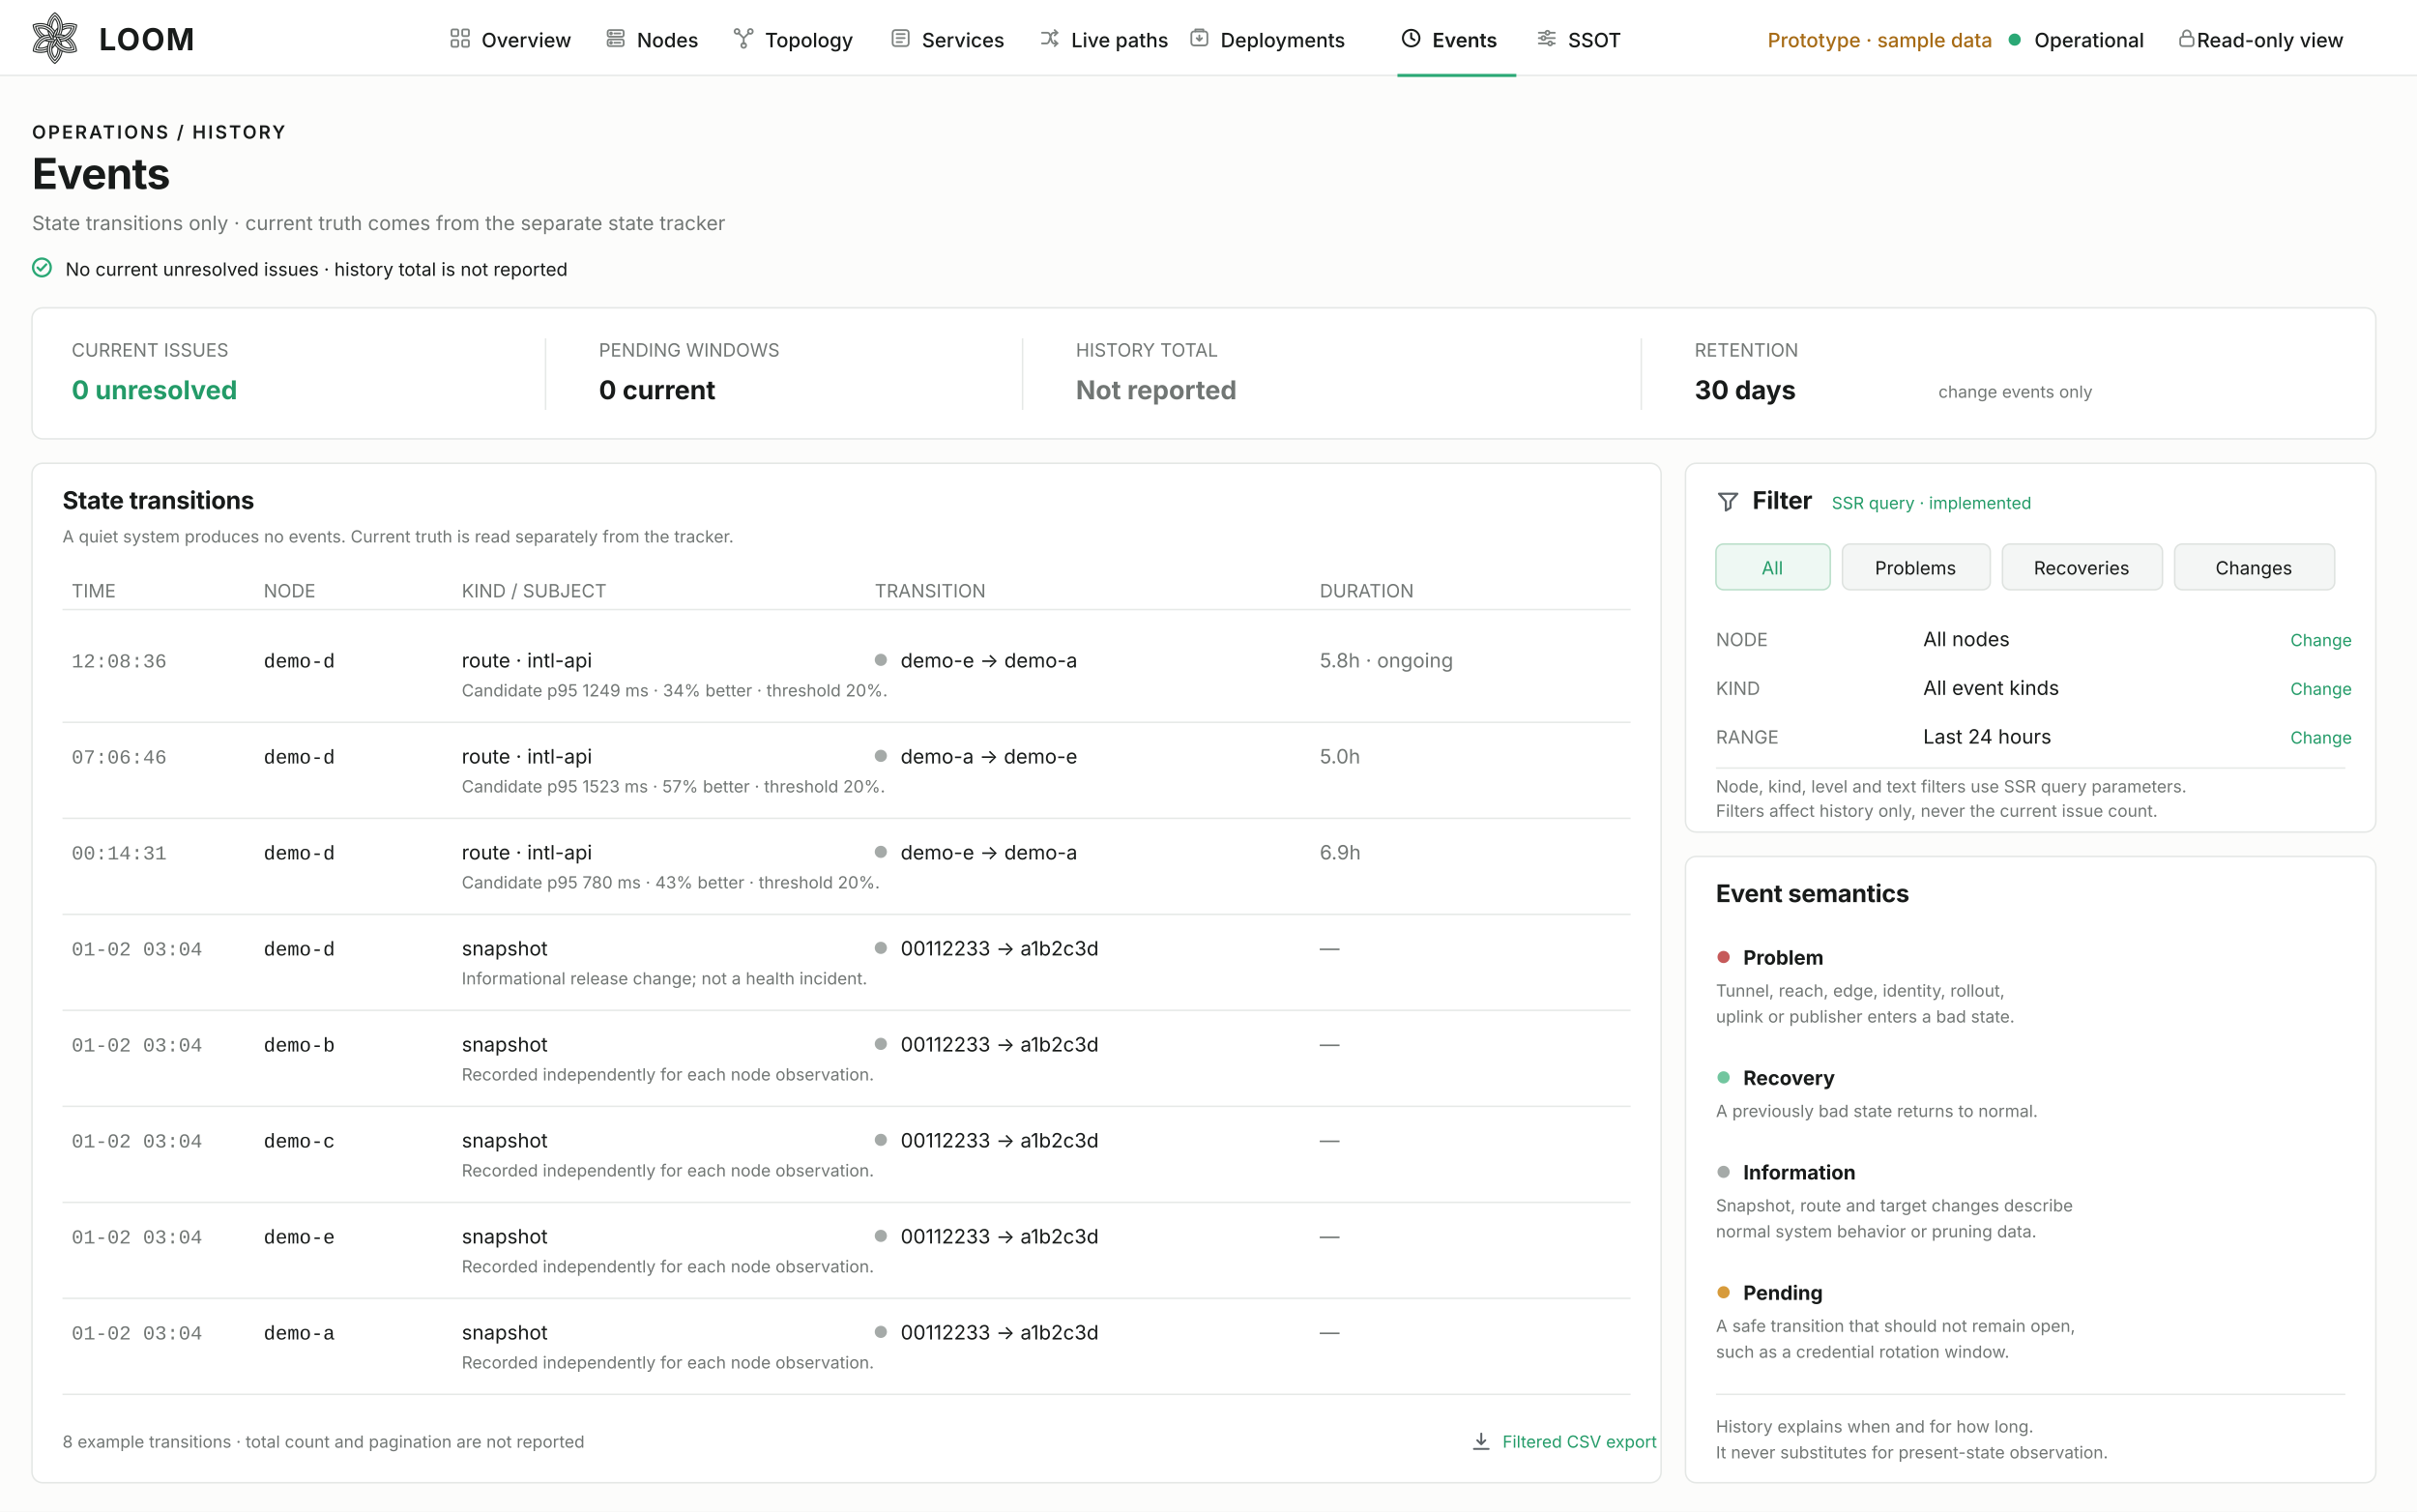
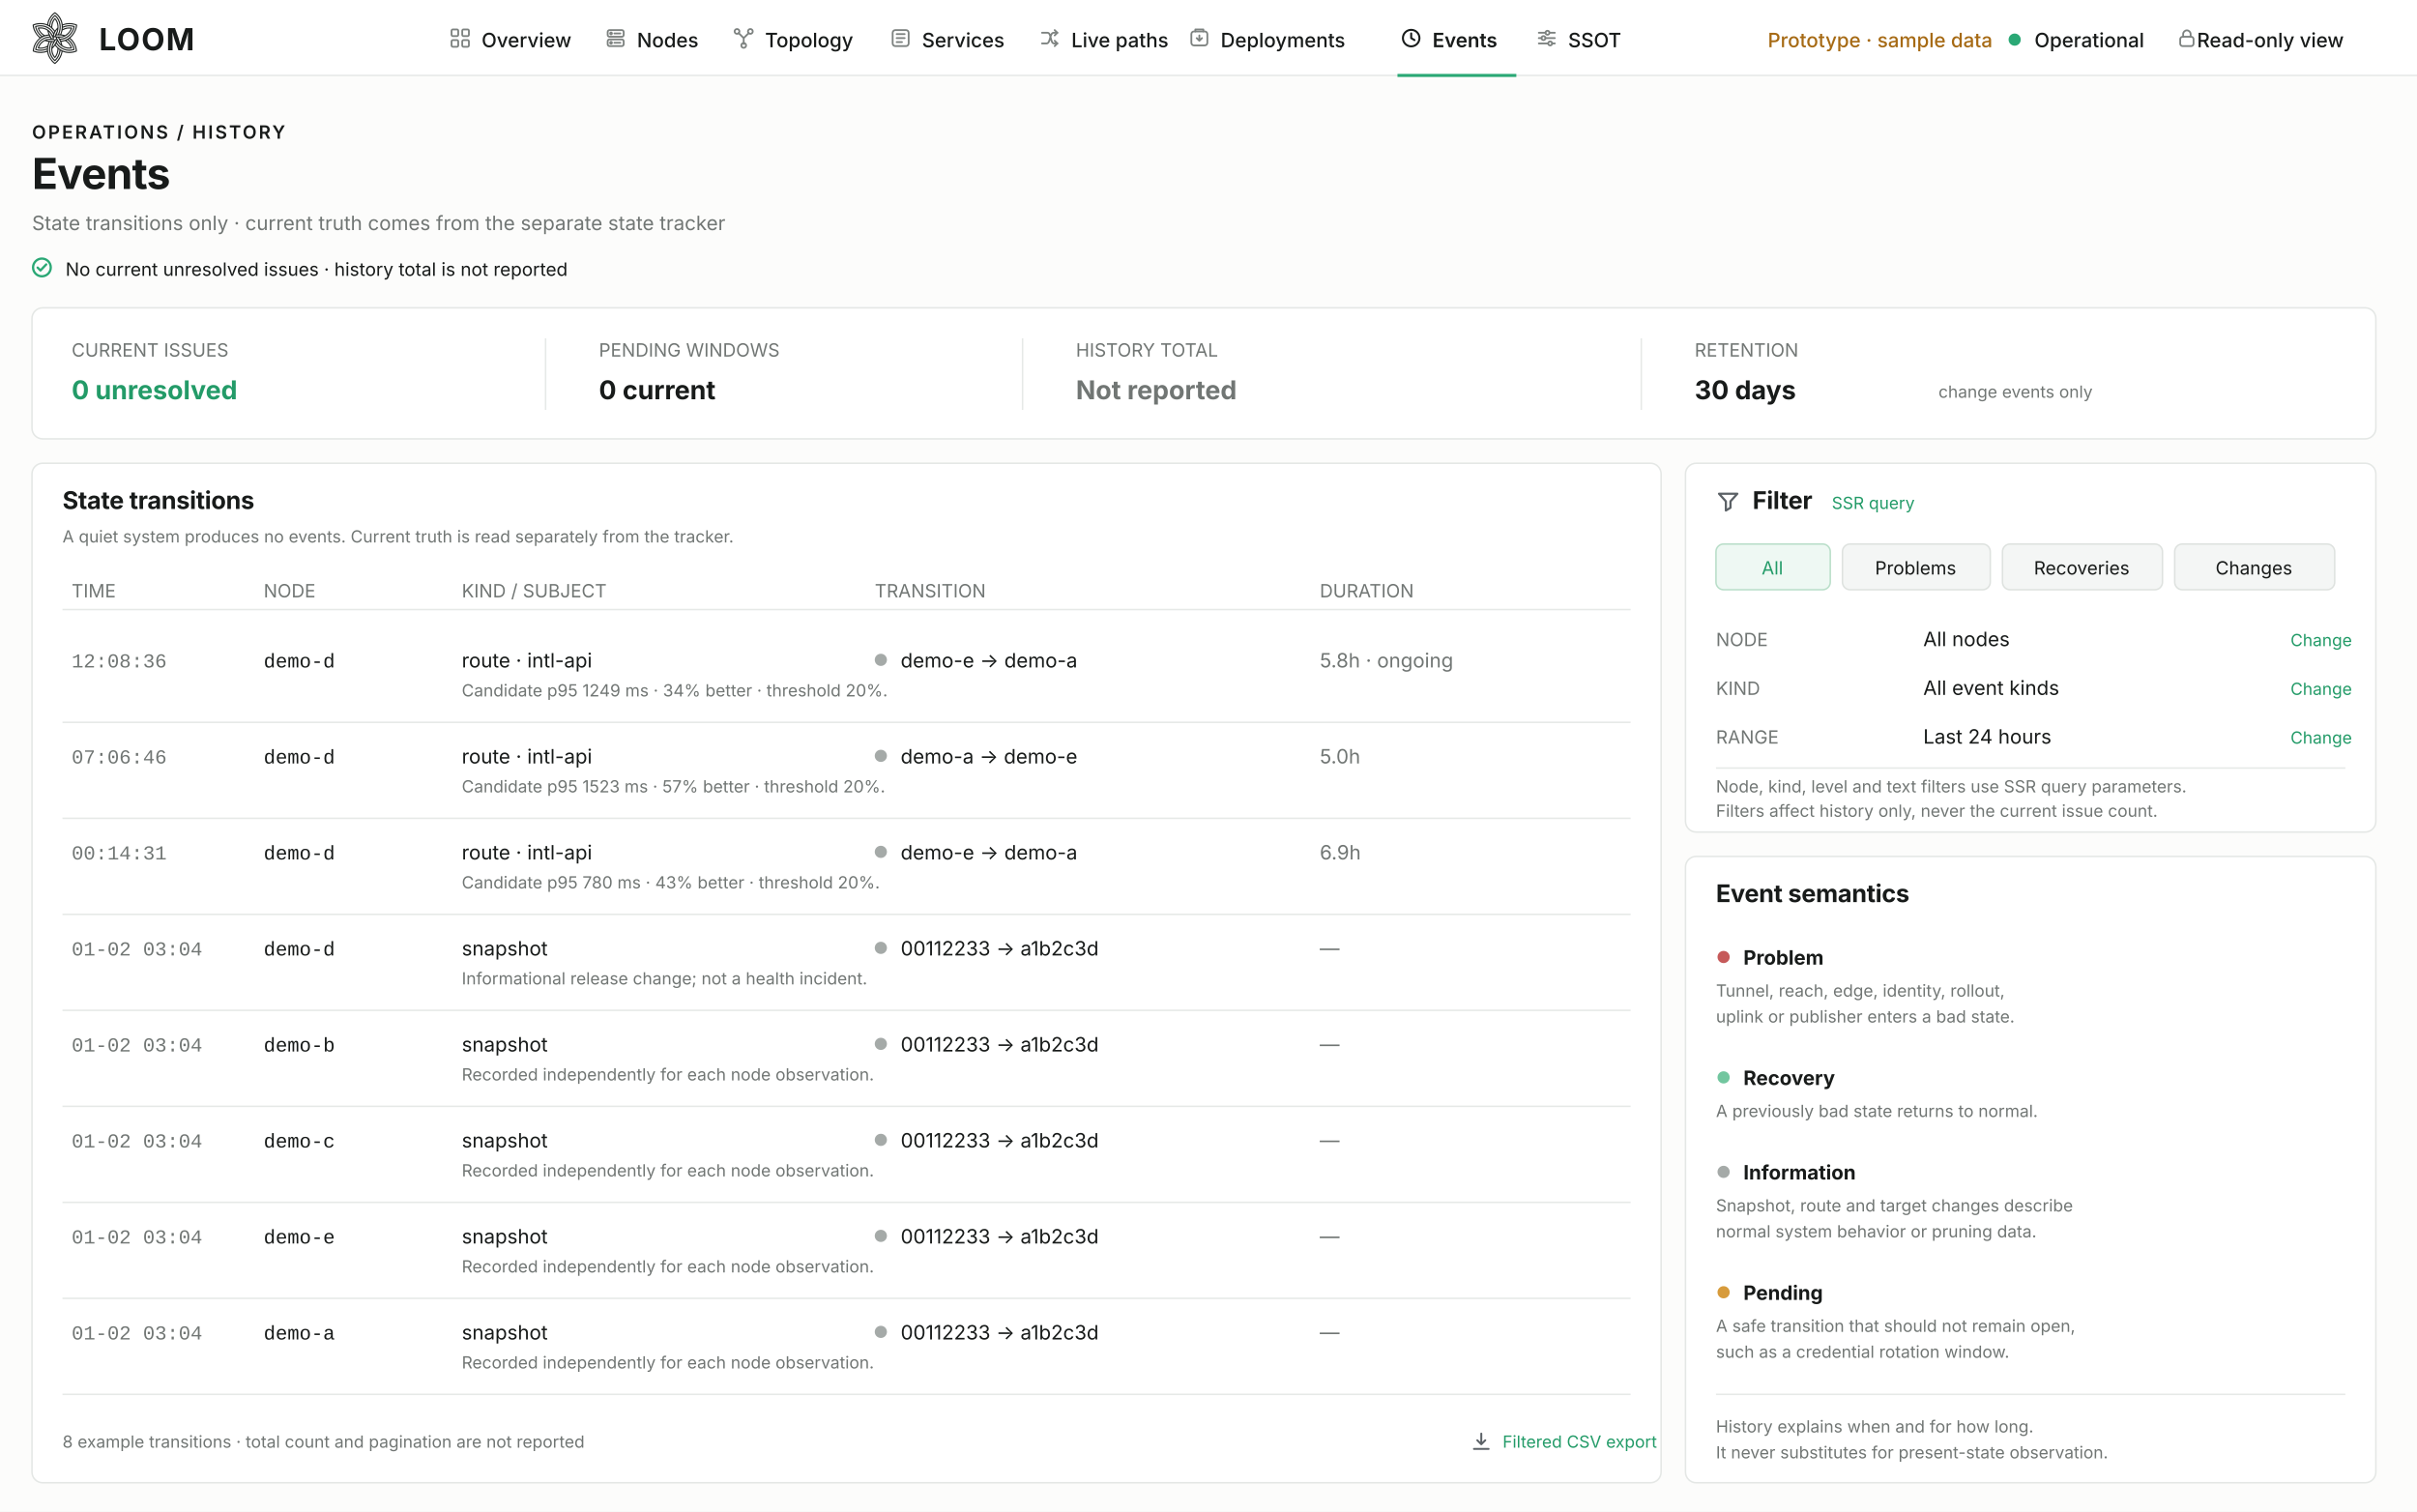
<svg xmlns="http://www.w3.org/2000/svg" width="1586" height="992" viewBox="0 0 1586 992" role="img" aria-labelledby="title description">
  <defs>
    <marker id="arrow-selected" markerWidth="7" markerHeight="7" refX="6" refY="3.5" orient="auto" markerUnits="strokeWidth">
      <path d="M0 0L7 3.5L0 7Z" fill="#2AA875" />
    </marker>
    <symbol id="icon-overview" viewBox="0 0 16 16">
      <rect x="1.5" y="1.5" width="5" height="5" rx="1" />
      <rect x="9.5" y="1.5" width="5" height="5" rx="1" />
      <rect x="1.5" y="9.5" width="5" height="5" rx="1" />
      <rect x="9.5" y="9.5" width="5" height="5" rx="1" />
    </symbol>
    <symbol id="icon-nodes" viewBox="0 0 16 16">
      <rect x="2" y="2" width="12" height="5" rx="1.4" />
      <rect x="2" y="9" width="12" height="5" rx="1.4" />
      <circle cx="4.5" cy="4.5" r=".7" />
      <circle cx="4.5" cy="11.5" r=".7" />
      <path d="M7 4.5h4.5M7 11.5h4.5" />
    </symbol>
    <symbol id="icon-topology" viewBox="0 0 16 16">
      <path d="M4.2 4.2L8 8m3.8-3.8L8 8m0 0v4.4" />
      <circle cx="3" cy="3" r="1.8" />
      <circle cx="13" cy="3" r="1.8" />
      <circle cx="8" cy="13.5" r="1.8" />
    </symbol>
    <symbol id="icon-services" viewBox="0 0 16 16">
      <rect x="2" y="2" width="12" height="12" rx="2" />
      <path d="M5 5h6M5 8h6M5 11h4" />
    </symbol>
    <symbol id="icon-traffic" viewBox="0 0 16 16">
      <path d="M2 4h4.2C9 4 8.2 12 11 12h2.5M2 12h3.5C8.4 12 7.7 4 10.7 4h2.8" />
      <path d="M11.5 2l2 2-2 2m0 4l2 2-2 2" />
    </symbol>
    <symbol id="icon-deployments" viewBox="0 0 16 16">
      <rect x="2" y="3" width="12" height="10.5" rx="2" />
      <path d="M5 3V1.5h6V3M8 6v4m-2-2 2 2 2-2" />
    </symbol>
    <symbol id="icon-events" viewBox="0 0 16 16">
      <circle cx="8" cy="8" r="6.2" />
      <path d="M8 4.5V8l2.5 1.5" />
    </symbol>
    <symbol id="icon-settings" viewBox="0 0 16 16">
      <path d="M2 4h5m3 0h4M2 8h2m3 0h7M2 12h7m3 0h2" />
      <circle cx="8.5" cy="4" r="1.5" />
      <circle cx="5.5" cy="8" r="1.5" />
      <circle cx="10.5" cy="12" r="1.5" />
    </symbol>
    <symbol id="icon-status-ok" viewBox="0 0 16 16">
      <circle cx="8" cy="8" r="6.2" />
      <path d="M5 8.1l2 2 4-4.2" />
    </symbol>
    <symbol id="icon-lock" viewBox="0 0 16 16">
      <rect x="3" y="7" width="10" height="7" rx="1.8" />
      <path d="M5.2 7V5a2.8 2.8 0 0 1 5.6 0v2" />
    </symbol>
    <symbol id="icon-refresh" viewBox="0 0 16 16">
      <path d="M13.6 5.8A6 6 0 1 0 14 9" />
      <path d="M10.8 2.7h3v3" />
    </symbol>
    <symbol id="icon-filter" viewBox="0 0 16 16">
      <path d="M2 3h12L9.5 8v4.2L6.5 14V8Z" />
    </symbol>
    <symbol id="icon-download" viewBox="0 0 16 16">
      <path d="M8 2v8m-3-3 3 3 3-3M2.5 13.5h11" />
    </symbol>
    <symbol id="icon-check" viewBox="0 0 16 16">
      <circle cx="8" cy="8" r="6" />
      <path d="M5 8l2 2 4-4" />
    </symbol>
    <symbol id="icon-save" viewBox="0 0 16 16">
      <path d="M2.5 2.5h9l2 2v9h-11Z" />
      <path d="M5 2.5v4h6v-4M5 13v-4h6v4" />
    </symbol>
    <symbol id="icon-plus" viewBox="0 0 16 16">
      <path d="M8 3v10M3 8h10" />
    </symbol>
    <symbol id="icon-search" viewBox="0 0 16 16">
      <circle cx="7" cy="7" r="4.5" />
      <path d="m10.5 10.5 3 3" />
    </symbol>
    <symbol id="icon-arrow-right" viewBox="0 0 16 16">
      <path d="M2.5 8h10M9 4.5 12.5 8 9 11.5" />
    </symbol>
    <symbol id="icon-edit" viewBox="0 0 16 16">
      <path d="M3 11.8 2.5 14l2.2-.5 8.2-8.2-1.7-1.7Z" />
      <path d="m10.3 4.5 1.7 1.7" />
    </symbol>
    <symbol id="icon-trash" viewBox="0 0 16 16">
      <path d="M3.5 4.5h9M6 4.5V2.7h4v1.8m1.5 0-.6 9h-5.8l-.6-9M6.8 7v4m2.4-4v4" />
    </symbol>
    <symbol id="icon-key" viewBox="0 0 16 16">
      <circle cx="5" cy="8" r="3" />
      <path d="M8 8h6m-2 0v2m-2-2v2" />
    </symbol>
    <symbol id="icon-copy" viewBox="0 0 16 16">
      <rect x="5" y="5" width="8" height="8" rx="1.5" />
      <path d="M3 10.5H2.5V3.5a1 1 0 0 1 1-1h7V3" />
    </symbol>
    <style>

      .ui { font-family: Inter, "Atkinson Hyperlegible Next", ui-sans-serif, system-ui, -apple-system, "Segoe UI", sans-serif; fill: #181B1A; }
      .mono { font-family: "Intel One Mono", "SFMono-Regular", Consolas, "Liberation Mono", monospace; }
      .muted { fill: #717674; }
      .faint { fill: #9BA09E; }
      .green { fill: #239B68; }
      .amber { fill: #A66A14; }
      .red { fill: #B84C4C; }
      .blue { fill: #477D9C; }
      .heading { font-size: 28px; font-weight: 700; letter-spacing: -0.45px; }
      .eyebrow { font-size: 12px; font-weight: 600; letter-spacing: 1.35px; }
      .section { font-size: 16px; font-weight: 650; letter-spacing: -0.15px; }
      .subsection { font-size: 13px; font-weight: 650; }
      .label { font-size: 13px; font-weight: 500; }
      .body { font-size: 13px; font-weight: 400; }
      .small { font-size: 12px; font-weight: 400; }
      .tiny { font-size: 11px; font-weight: 400; }
      .metric { font-size: 17px; font-weight: 650; }
      .wordmark { font-size: 20px; font-weight: 700; letter-spacing: 0.8px; }
      .nav { font-size: 13px; font-weight: 450; }
      .nav-icon { fill: none; stroke: #7D8280; stroke-width: 1.35; stroke-linecap: round; stroke-linejoin: round; }
      .nav-icon-active { fill: none; stroke: #181B1A; stroke-width: 1.5; stroke-linecap: round; stroke-linejoin: round; }
      .status-icon { fill: none; stroke: #2AA875; stroke-width: 1.6; stroke-linecap: round; stroke-linejoin: round; }
      .action-icon { fill: none; stroke: #5B6166; stroke-width: 1.45; stroke-linecap: round; stroke-linejoin: round; }
      .panel { fill: #FFFFFF; stroke: #E4E7E5; stroke-width: 1; }
      .panel-soft { fill: #F8F9F8; stroke: #E4E7E5; stroke-width: 1; }
      .rule { stroke: #E6E9E7; stroke-width: 1; }
      .rule-dark { stroke: #CBD0CD; stroke-width: 1; }
      .status-dot { fill: #2AA875; }
      .quiet-dot { fill: #72C69F; }
      .warn-dot { fill: #D79B3B; }
      .bad-dot { fill: #C65A5A; }
      .neutral-dot { fill: #A5AAA8; }
      .wg { fill: none; stroke: #A5AAA8; stroke-width: 1.25; stroke-linecap: round; }
      .candidate { fill: none; stroke: #B9BEBC; stroke-width: 1.35; stroke-dasharray: 5 6; stroke-linecap: round; }
      .selected { fill: none; stroke: #2AA875; stroke-width: 2; stroke-linecap: round; stroke-linejoin: round; marker-end: url(#arrow-selected); }
      .chip { fill: #F4F6F5; stroke: #DEE2DF; stroke-width: 1; }
      .chip-green { fill: #EEF8F3; stroke: #B9DEC9; stroke-width: 1; }
      .chip-amber { fill: #FFF8EB; stroke: #E7D3AB; stroke-width: 1; }
      .button { fill: #181B1A; }
      .button-green { fill: #239B68; }
      .button-disabled { fill: #EFF1F0; stroke: #DDE1DF; stroke-width: 1; }
      .code-bg { fill: #F7F8F7; stroke: #E4E7E5; stroke-width: 1; }
      .timeline { fill: none; stroke: #CBD0CD; stroke-width: 1.3; }
      .timeline-ok { fill: none; stroke: #2AA875; stroke-width: 1.7; }
      .stage-line { stroke: #2AA875; stroke-width: 1.5; }
      .route-dot { fill: #239B68; }
      .node-name { font-size: 14px; font-weight: 650; }

    </style>
  </defs>
  <rect width="1586" height="992" fill="#FCFCFB" />
  <rect x="0" y="0" width="1586" height="50" fill="#FFFFFF" />
  <line class="rule" x1="0" y1="49.5" x2="1586" y2="49.5" />
  <svg x="18" y="7" width="36" height="36" viewBox="127 112 1000 1000" preserveAspectRatio="xMidYMid meet" aria-label="Loom">
    <g transform="translate(0,1254) scale(1,-1)">
      <path d="M616 1108 c-67 -49 -118 -133 -129 -209 0 -6 0 -6 -14 -1 -75 27 -166 24 -239 -6 -13 -5 -14 -7 -11 -29 12 -80 53 -155 115 -211 l9 -8 -6 -5 c-61 -53 -100 -121 -114 -200 -5 -31 -5 -38 4 -42 57 -26 138 -34 203 -20 13 2 22 5 39 10 14 5 14 5 15 -2 9 -70 60 -155 121 -204 17 -15 18 -15 34 -2 47 37 87 93 107 151 7 20 16 52 16 60 0 4 1 4 12 0 72 -28 158 -27 236 3 17 6 17 7 15 27 -8 79 -49 159 -111 215 l-9 9 10 9 c61 53 105 139 114 219 2 15 1 16 -28 26 -75 25 -156 25 -227 -2 -4 -1 -8 -2 -8 -2 -1 0 -2 7 -3 15 -15 81 -60 152 -126 198 -12 9 -14 9 -25 1z M639 1084 c105 -82 142 -225 92 -356 -7 -18 -7 -17 -16 -17 -4 0 -8 1 -8 1 -1 1 1 7 4 15 32 78 30 170 -5 243 -16 35 -40 66 -68 88 -9 8 -11 8 -20 0 -47 -39 -82 -103 -93 -169 -1 -7 -2 -12 -2 -13 -1 0 -17 8 -17 9 -1 1 4 27 7 40 13 44 37 89 68 124 15 16 44 43 47 43 0 0 5 -3 11 -8z M638 1031 c77 -72 98 -200 50 -307 -3 -8 -5 -11 -7 -12 -2 -1 -17 -1 -18 0 -1 0 2 6 5 12 44 94 31 213 -31 278 -10 11 -12 10 -29 -12 -26 -36 -44 -83 -47 -128 0 -6 -1 -11 -1 -11 -1 0 -6 4 -16 11 -4 3 2 39 12 67 13 41 41 84 68 108 4 4 3 4 14 -6z M635 973 c24 -33 37 -74 40 -124 l0 -15 -10 -10 c-11 -11 -23 -25 -32 -38 -6 -8 -5 -9 -13 3 -9 13 -19 24 -30 36 l-10 10 0 13 c3 48 18 94 42 128 6 7 6 7 13 -3z M413 893 c79 -13 148 -56 193 -118 12 -17 11 -15 6 -26 -3 -6 -5 -10 -5 -10 0 0 -4 6 -9 13 -66 103 -190 147 -314 114 -20 -6 -21 -6 -14 -34 15 -60 54 -120 102 -158 9 -8 9 -7 0 -12 -9 -6 -8 -6 -18 2 -57 48 -97 120 -110 196 -2 14 -3 13 7 16 22 9 53 16 85 19 13 2 61 0 77 -2z M923 895 c30 -3 83 -16 89 -22 2 -2 -7 -43 -14 -64 -34 -100 -109 -176 -200 -203 -23 -7 -59 -13 -61 -11 -2 2 -8 16 -8 16 0 1 7 2 16 2 74 9 136 45 185 108 27 35 49 81 57 120 4 17 3 19 -13 24 -62 19 -135 15 -193 -9 -9 -4 -9 -5 -9 7 l0 10 9 3 c25 10 56 17 83 19 9 1 50 1 59 0z M400 854 c70 -9 134 -47 176 -104 7 -11 21 -34 21 -36 0 -2 -6 -24 -7 -25 0 -1 -4 5 -8 13 -38 76 -106 124 -190 134 -14 2 -49 1 -62 -1 -16 -3 -18 -5 -12 -21 14 -42 48 -88 87 -117 7 -5 13 -10 13 -10 0 -1 -17 -9 -18 -9 -5 0 -42 35 -56 52 -24 29 -46 72 -54 105 -3 11 -3 10 11 14 30 8 67 10 99 5z M926 854 c13 -1 39 -7 40 -9 2 -2 -8 -34 -17 -55 -43 -93 -125 -152 -220 -158 l-11 0 -6 9 c-3 5 -5 9 -5 9 0 1 8 1 18 1 56 0 107 23 153 69 29 29 59 79 63 104 1 10 -11 13 -53 12 -42 0 -71 -6 -107 -24 -12 -6 -11 -6 -10 5 1 4 1 9 1 10 0 3 1 3 13 8 45 19 93 26 141 19z M391 816 c30 -3 68 -16 91 -32 l6 -3 4 -15 c4 -16 10 -34 16 -47 4 -11 4 -11 -3 -11 -12 -2 -37 -6 -48 -9 -16 -4 -14 -4 -26 4 -38 25 -67 57 -86 96 -7 15 -7 16 0 17 10 1 36 1 46 0z M914 816 c3 -2 2 -5 -4 -18 -19 -39 -53 -75 -89 -97 l-8 -5 -11 3 c-15 4 -33 8 -45 9 -6 1 -11 2 -11 2 -1 0 1 7 4 14 6 17 12 36 15 48 l1 9 9 5 c27 15 55 25 85 30 10 1 51 1 54 0z M669 789 c-4 -19 -7 -27 -14 -39 -10 -18 -20 -39 -29 -64 -1 -4 -2 -5 -10 -9 -9 -5 -9 -5 -5 11 10 40 28 75 51 103 10 12 10 12 7 -2z M529 746 c14 -16 17 -20 25 -37 8 -17 22 -42 30 -54 5 -9 6 -24 1 -26 -7 -2 -13 5 -35 46 -15 28 -35 75 -35 83 0 2 7 -4 14 -12z M721 691 c25 -1 43 -3 61 -8 4 0 2 -2 -8 -5 -19 -6 -28 -7 -48 -6 -12 1 -29 1 -46 1 -36 -1 -37 -1 -33 11 2 7 1 6 24 7 12 0 23 1 26 1 2 0 13 0 24 -1z M525 681 c5 -10 5 -10 -7 -10 -120 -9 -223 -101 -248 -221 -4 -22 -4 -23 11 -28 61 -19 132 -16 192 7 5 2 9 3 10 3 0 0 0 -5 0 -10 l1 -9 -9 -4 c-62 -24 -145 -25 -216 -1 -17 5 -16 4 -14 15 15 104 74 190 160 235 34 17 63 25 108 30 8 1 7 2 12 -7z M638 655 l9 -4 0 -10 c1 -13 2 -12 -10 -19 l-9 -6 -10 6 -9 6 -1 11 0 11 9 5 c12 6 11 6 21 0z M683 651 c0 -1 6 -10 12 -21 18 -30 29 -54 39 -82 6 -19 6 -19 -4 -9 -16 16 -22 25 -30 42 -7 14 -25 48 -30 54 -2 3 -3 15 -1 16 1 2 13 1 14 0z M546 642 c3 -5 5 -9 5 -9 0 -1 -7 -1 -16 -1 -94 0 -185 -66 -216 -155 -7 -22 -6 -23 23 -27 44 -5 89 3 131 21 7 3 13 6 13 6 0 -1 -1 -5 -1 -11 l-1 -11 -11 -5 c-53 -22 -115 -26 -174 -12 -11 3 -10 3 -9 10 8 39 30 82 58 115 44 53 119 88 184 88 l9 0 5 -9z M902 622 c45 -39 79 -92 96 -151 5 -19 10 -43 10 -51 l1 -7 -14 -5 c-89 -30 -180 -22 -253 22 -40 25 -68 49 -93 83 l-7 10 4 7 c7 13 6 12 12 3 73 -104 198 -148 317 -110 12 4 13 4 8 27 -9 42 -31 88 -59 123 -8 10 -33 35 -42 41 -6 5 -6 5 2 11 9 6 8 6 18 -3z M542 610 c10 -1 27 -1 38 -1 l20 0 8 -5 c4 -2 8 -4 8 -5 0 0 -1 -2 -2 -4 l-1 -4 -43 0 c-45 1 -55 2 -81 7 -8 1 -14 3 -15 3 0 1 15 6 27 8 15 3 15 3 20 2 2 0 11 0 21 -1z M661 609 c5 -9 -53 -107 -73 -125 -3 -3 -3 0 1 14 4 17 8 26 14 37 12 18 31 52 34 60 1 2 4 5 11 10 11 7 11 7 13 4z M863 604 c48 -36 83 -90 98 -148 2 -7 3 -14 3 -14 -1 -1 -5 -3 -11 -4 -90 -23 -180 3 -247 69 -17 18 -42 51 -42 56 0 2 9 20 10 20 0 0 3 -4 5 -8 36 -66 102 -112 177 -124 12 -2 51 -2 64 0 19 4 21 5 17 17 -15 50 -55 103 -97 128 -1 1 -2 2 -2 2 0 1 17 10 19 10 0 0 3 -2 6 -4z M458 585 c12 -4 37 -9 48 -11 8 0 7 0 3 -10 -5 -13 -13 -36 -16 -49 -3 -13 -2 -12 -19 -21 -38 -19 -72 -26 -112 -25 -22 1 -23 1 -23 5 3 13 23 45 41 67 16 18 58 49 64 48 1 -1 7 -2 14 -4z M824 583 c35 -22 63 -53 81 -89 6 -12 11 -22 10 -23 -4 -3 -47 -2 -68 2 -26 5 -69 24 -82 35 0 1 -2 8 -4 17 -2 9 -6 23 -10 32 -6 19 -6 18 1 19 14 1 57 11 59 13 1 1 4 0 13 -6z M553 570 c1 -1 1 -2 -2 -7 -11 -21 -21 -55 -26 -82 -15 -86 17 -180 82 -245 20 -20 19 -20 40 0 44 45 71 101 82 165 1 6 2 11 2 11 0 1 4 -1 9 -4 l8 -4 0 -5 c-11 -74 -51 -146 -110 -198 -12 -10 -10 -10 -21 -1 -77 65 -122 167 -113 259 3 34 14 74 26 103 l4 9 9 0 c5 0 9 0 10 -1z M597 570 c0 -1 -4 -9 -8 -18 -43 -88 -35 -184 20 -258 15 -20 17 -21 27 -10 30 33 52 90 57 145 0 11 0 11 10 3 10 -7 9 -6 7 -19 -7 -62 -34 -117 -76 -161 l-7 -7 -8 8 c-51 50 -82 131 -77 200 3 35 12 70 28 103 l7 14 10 0 c5 0 10 0 10 0z M639 493 c5 -6 14 -17 22 -24 l13 -14 0 -8 c0 -44 -14 -93 -38 -130 -9 -14 -9 -14 -13 -8 -26 35 -42 84 -42 127 l0 11 12 12 c11 12 22 25 31 38 3 4 6 7 6 7 0 0 4 -5 9 -11z" fill="#252927" fill-rule="evenodd" clip-rule="evenodd" />
    </g>
  </svg>
  <text class="ui wordmark" x="65" y="33">LOOM</text>
  <g class="ui nav">
    <use href="#icon-overview" x="295" y="18" width="14" height="14" class="nav-icon" />
    <text x="316" y="31">Overview</text>
    <use href="#icon-nodes" x="397" y="18" width="14" height="14" class="nav-icon" />
    <text x="418" y="31">Nodes</text>
    <use href="#icon-topology" x="481" y="18" width="14" height="14" class="nav-icon" />
    <text x="502" y="31">Topology</text>
    <use href="#icon-services" x="584" y="18" width="14" height="14" class="nav-icon" />
    <text x="605" y="31">Services</text>
    <use href="#icon-traffic" x="682" y="18" width="14" height="14" class="nav-icon" />
    <text x="703" y="31">Live paths</text>
    <use href="#icon-deployments" x="780" y="18" width="14" height="14" class="nav-icon" />
    <text x="801" y="31">Deployments</text>
    <use href="#icon-events" x="919" y="18" width="14" height="14" class="nav-icon-active" />
    <text x="940" y="31" font-weight="600">Events</text>
    <use href="#icon-settings" x="1008" y="18" width="14" height="14" class="nav-icon" />
    <text x="1029" y="31">SSOT</text>
  </g>
  <line x1="917" y1="49.5" x2="995" y2="49.5" stroke="#2AA875" stroke-width="2" />
  <g class="ui nav">
    <text class="amber" x="1160" y="31">Prototype · sample data</text>
    <circle class="status-dot" cx="1322" cy="26" r="4" />
    <text x="1335" y="31">Operational</text>
    <use href="#icon-lock" x="1428" y="18" width="14" height="14" class="nav-icon" />
    <text x="1538" y="31" text-anchor="end">Read-only view</text>
  </g>
  <g class="ui">
    <text class="eyebrow" x="21" y="91">OPERATIONS / HISTORY</text>
    <text class="heading" x="21" y="124">Events</text>
    <text class="body muted" x="21" y="151">State transitions only · current truth comes from the separate state tracker</text>
    <use href="#icon-status-ok" x="20" y="168" width="15" height="15" class="status-icon" />
    <text class="small" x="43" y="181">No current unresolved issues · history total is not reported</text>
  </g>
  <rect class="panel" x="21" y="202" width="1538" height="86" rx="7" />
  <g class="ui">
    <text class="small muted" x="47" y="234">CURRENT ISSUES</text>
    <text class="metric green" x="47" y="262">0 unresolved</text>
    <text class="small muted" x="393" y="234">PENDING WINDOWS</text>
    <text class="metric" x="393" y="262">0 current</text>
    <text class="small muted" x="706" y="234">HISTORY TOTAL</text>
    <text class="metric muted" x="706" y="262">Not reported</text>
    <text class="small muted" x="1112" y="234">RETENTION</text>
    <text class="metric" x="1112" y="262">30 days</text>
    <text class="tiny muted" x="1272" y="261">change events only</text>
  </g>
  <line class="rule" x1="358" y1="222" x2="358" y2="269" />
  <line class="rule" x1="671" y1="222" x2="671" y2="269" />
  <line class="rule" x1="1077" y1="222" x2="1077" y2="269" />
  <rect class="panel" x="21" y="304" width="1069" height="669" rx="7" />
  <g class="ui">
    <text class="section" x="41" y="334">State transitions</text>
    <text class="tiny muted" x="41" y="356">A quiet system produces no events. Current truth is read separately from the tracker.</text>
    <text class="small muted" x="47" y="392">TIME</text>
    <text class="small muted" x="173" y="392">NODE</text>
    <text class="small muted" x="303" y="392">KIND / SUBJECT</text>
    <text class="small muted" x="574" y="392">TRANSITION</text>
    <text class="small muted" x="866" y="392">DURATION</text>
    <line class="rule" x1="41" y1="400" x2="1070" y2="400" />
    <text class="body mono muted" x="47" y="438">12:08:36</text>
    <text class="body mono" x="173" y="438">demo-d</text>
    <text class="body" x="303" y="438">route · intl-api</text>
    <circle class="neutral-dot" cx="578" cy="433" r="4" />
    <text class="body" x="591" y="438">demo-e → demo-a</text>
    <text class="body muted" x="866" y="438">5.8h · ongoing</text>
    <text class="tiny muted" x="303" y="457">Candidate p95 1249 ms · 34% better · threshold 20%.</text>
    <text class="body mono muted" x="47" y="501">07:06:46</text>
    <text class="body mono" x="173" y="501">demo-d</text>
    <text class="body" x="303" y="501">route · intl-api</text>
    <circle class="neutral-dot" cx="578" cy="496" r="4" />
    <text class="body" x="591" y="501">demo-a → demo-e</text>
    <text class="body muted" x="866" y="501">5.0h</text>
    <text class="tiny muted" x="303" y="520">Candidate p95 1523 ms · 57% better · threshold 20%.</text>
    <text class="body mono muted" x="47" y="564">00:14:31</text>
    <text class="body mono" x="173" y="564">demo-d</text>
    <text class="body" x="303" y="564">route · intl-api</text>
    <circle class="neutral-dot" cx="578" cy="559" r="4" />
    <text class="body" x="591" y="564">demo-e → demo-a</text>
    <text class="body muted" x="866" y="564">6.9h</text>
    <text class="tiny muted" x="303" y="583">Candidate p95 780 ms · 43% better · threshold 20%.</text>
    <text class="body mono muted" x="47" y="627">01-02 03:04</text>
    <text class="body mono" x="173" y="627">demo-d</text>
    <text class="body" x="303" y="627">snapshot</text>
    <circle class="neutral-dot" cx="578" cy="622" r="4" />
    <text class="body" x="591" y="627">00112233 → a1b2c3d</text>
    <text class="body muted" x="866" y="627">—</text>
    <text class="tiny muted" x="303" y="646">Informational release change; not a health incident.</text>
    <text class="body mono muted" x="47" y="690">01-02 03:04</text>
    <text class="body mono" x="173" y="690">demo-b</text>
    <text class="body" x="303" y="690">snapshot</text>
    <circle class="neutral-dot" cx="578" cy="685" r="4" />
    <text class="body" x="591" y="690">00112233 → a1b2c3d</text>
    <text class="body muted" x="866" y="690">—</text>
    <text class="tiny muted" x="303" y="709">Recorded independently for each node observation.</text>
    <text class="body mono muted" x="47" y="753">01-02 03:04</text>
    <text class="body mono" x="173" y="753">demo-c</text>
    <text class="body" x="303" y="753">snapshot</text>
    <circle class="neutral-dot" cx="578" cy="748" r="4" />
    <text class="body" x="591" y="753">00112233 → a1b2c3d</text>
    <text class="body muted" x="866" y="753">—</text>
    <text class="tiny muted" x="303" y="772">Recorded independently for each node observation.</text>
    <text class="body mono muted" x="47" y="816">01-02 03:04</text>
    <text class="body mono" x="173" y="816">demo-e</text>
    <text class="body" x="303" y="816">snapshot</text>
    <circle class="neutral-dot" cx="578" cy="811" r="4" />
    <text class="body" x="591" y="816">00112233 → a1b2c3d</text>
    <text class="body muted" x="866" y="816">—</text>
    <text class="tiny muted" x="303" y="835">Recorded independently for each node observation.</text>
    <text class="body mono muted" x="47" y="879">01-02 03:04</text>
    <text class="body mono" x="173" y="879">demo-a</text>
    <text class="body" x="303" y="879">snapshot</text>
    <circle class="neutral-dot" cx="578" cy="874" r="4" />
    <text class="body" x="591" y="879">00112233 → a1b2c3d</text>
    <text class="body muted" x="866" y="879">—</text>
    <text class="tiny muted" x="303" y="898">Recorded independently for each node observation.</text>
    <line class="rule" x1="41" y1="474" x2="1070" y2="474" />
    <line class="rule" x1="41" y1="537" x2="1070" y2="537" />
    <line class="rule" x1="41" y1="600" x2="1070" y2="600" />
    <line class="rule" x1="41" y1="663" x2="1070" y2="663" />
    <line class="rule" x1="41" y1="726" x2="1070" y2="726" />
    <line class="rule" x1="41" y1="789" x2="1070" y2="789" />
    <line class="rule" x1="41" y1="852" x2="1070" y2="852" />
    <line class="rule" x1="41" y1="915" x2="1070" y2="915" />
    <text class="tiny muted" x="41" y="950">8 example transitions · total count and pagination are not reported</text>
    <use href="#icon-download" x="965" y="939" width="14" height="14" class="action-icon" />
    <text class="tiny green" x="986" y="950">Filtered CSV export</text>
  </g>
  <rect class="panel" x="1106" y="304" width="453" height="242" rx="7" />
  <g class="ui">
    <use href="#icon-filter" x="1126" y="321" width="16" height="16" class="action-icon" />
    <text class="section" x="1150" y="334">Filter</text>
-     <text class="tiny green" x="1202" y="334">SSR query · implemented</text>
+     <text class="tiny green" x="1202" y="334">SSR query</text>
    <rect class="chip-green" x="1126" y="357" width="75" height="30" rx="5" />
    <text class="small green" x="1163" y="377" text-anchor="middle">All</text>
    <rect class="chip" x="1209" y="357" width="97" height="30" rx="5" />
    <text class="small" x="1257" y="377" text-anchor="middle">Problems</text>
    <rect class="chip" x="1314" y="357" width="105" height="30" rx="5" />
    <text class="small" x="1366" y="377" text-anchor="middle">Recoveries</text>
    <rect class="chip" x="1427" y="357" width="105" height="30" rx="5" />
    <text class="small" x="1479" y="377" text-anchor="middle">Changes</text>
    <text class="small muted" x="1126" y="424">NODE</text>
    <text class="body" x="1262" y="424">All nodes</text>
    <text class="tiny green" x="1503" y="424">Change</text>
    <text class="small muted" x="1126" y="456">KIND</text>
    <text class="body" x="1262" y="456">All event kinds</text>
    <text class="tiny green" x="1503" y="456">Change</text>
    <text class="small muted" x="1126" y="488">RANGE</text>
    <text class="body" x="1262" y="488">Last 24 hours</text>
    <text class="tiny green" x="1503" y="488">Change</text>
    <line class="rule" x1="1126" y1="504" x2="1539" y2="504" />
    <text class="tiny muted" x="1126" y="520">Node, kind, level and text filters use SSR query parameters.</text>
    <text class="tiny muted" x="1126" y="536">Filters affect history only, never the current issue count.</text>
  </g>
  <rect class="panel" x="1106" y="562" width="453" height="411" rx="7" />
  <g class="ui">
    <text class="section" x="1126" y="592">Event semantics</text>
    <circle class="bad-dot" cx="1131" cy="628" r="4" />
    <text class="subsection" x="1144" y="633">Problem</text>
    <text class="tiny muted" x="1126" y="654">Tunnel, reach, edge, identity, rollout,</text>
    <text class="tiny muted" x="1126" y="671">uplink or publisher enters a bad state.</text>
    <circle class="quiet-dot" cx="1131" cy="707" r="4" />
    <text class="subsection" x="1144" y="712">Recovery</text>
    <text class="tiny muted" x="1126" y="733">A previously bad state returns to normal.</text>
    <circle class="neutral-dot" cx="1131" cy="769" r="4" />
    <text class="subsection" x="1144" y="774">Information</text>
    <text class="tiny muted" x="1126" y="795">Snapshot, route and target changes describe</text>
    <text class="tiny muted" x="1126" y="812">normal system behavior or pruning data.</text>
    <circle class="warn-dot" cx="1131" cy="848" r="4" />
    <text class="subsection" x="1144" y="853">Pending</text>
    <text class="tiny muted" x="1126" y="874">A safe transition that should not remain open,</text>
    <text class="tiny muted" x="1126" y="891">such as a credential rotation window.</text>
    <line class="rule" x1="1126" y1="915" x2="1539" y2="915" />
    <text class="tiny muted" x="1126" y="940">History explains when and for how long.</text>
    <text class="tiny muted" x="1126" y="957">It never substitutes for present-state observation.</text>
  </g>
</svg>
